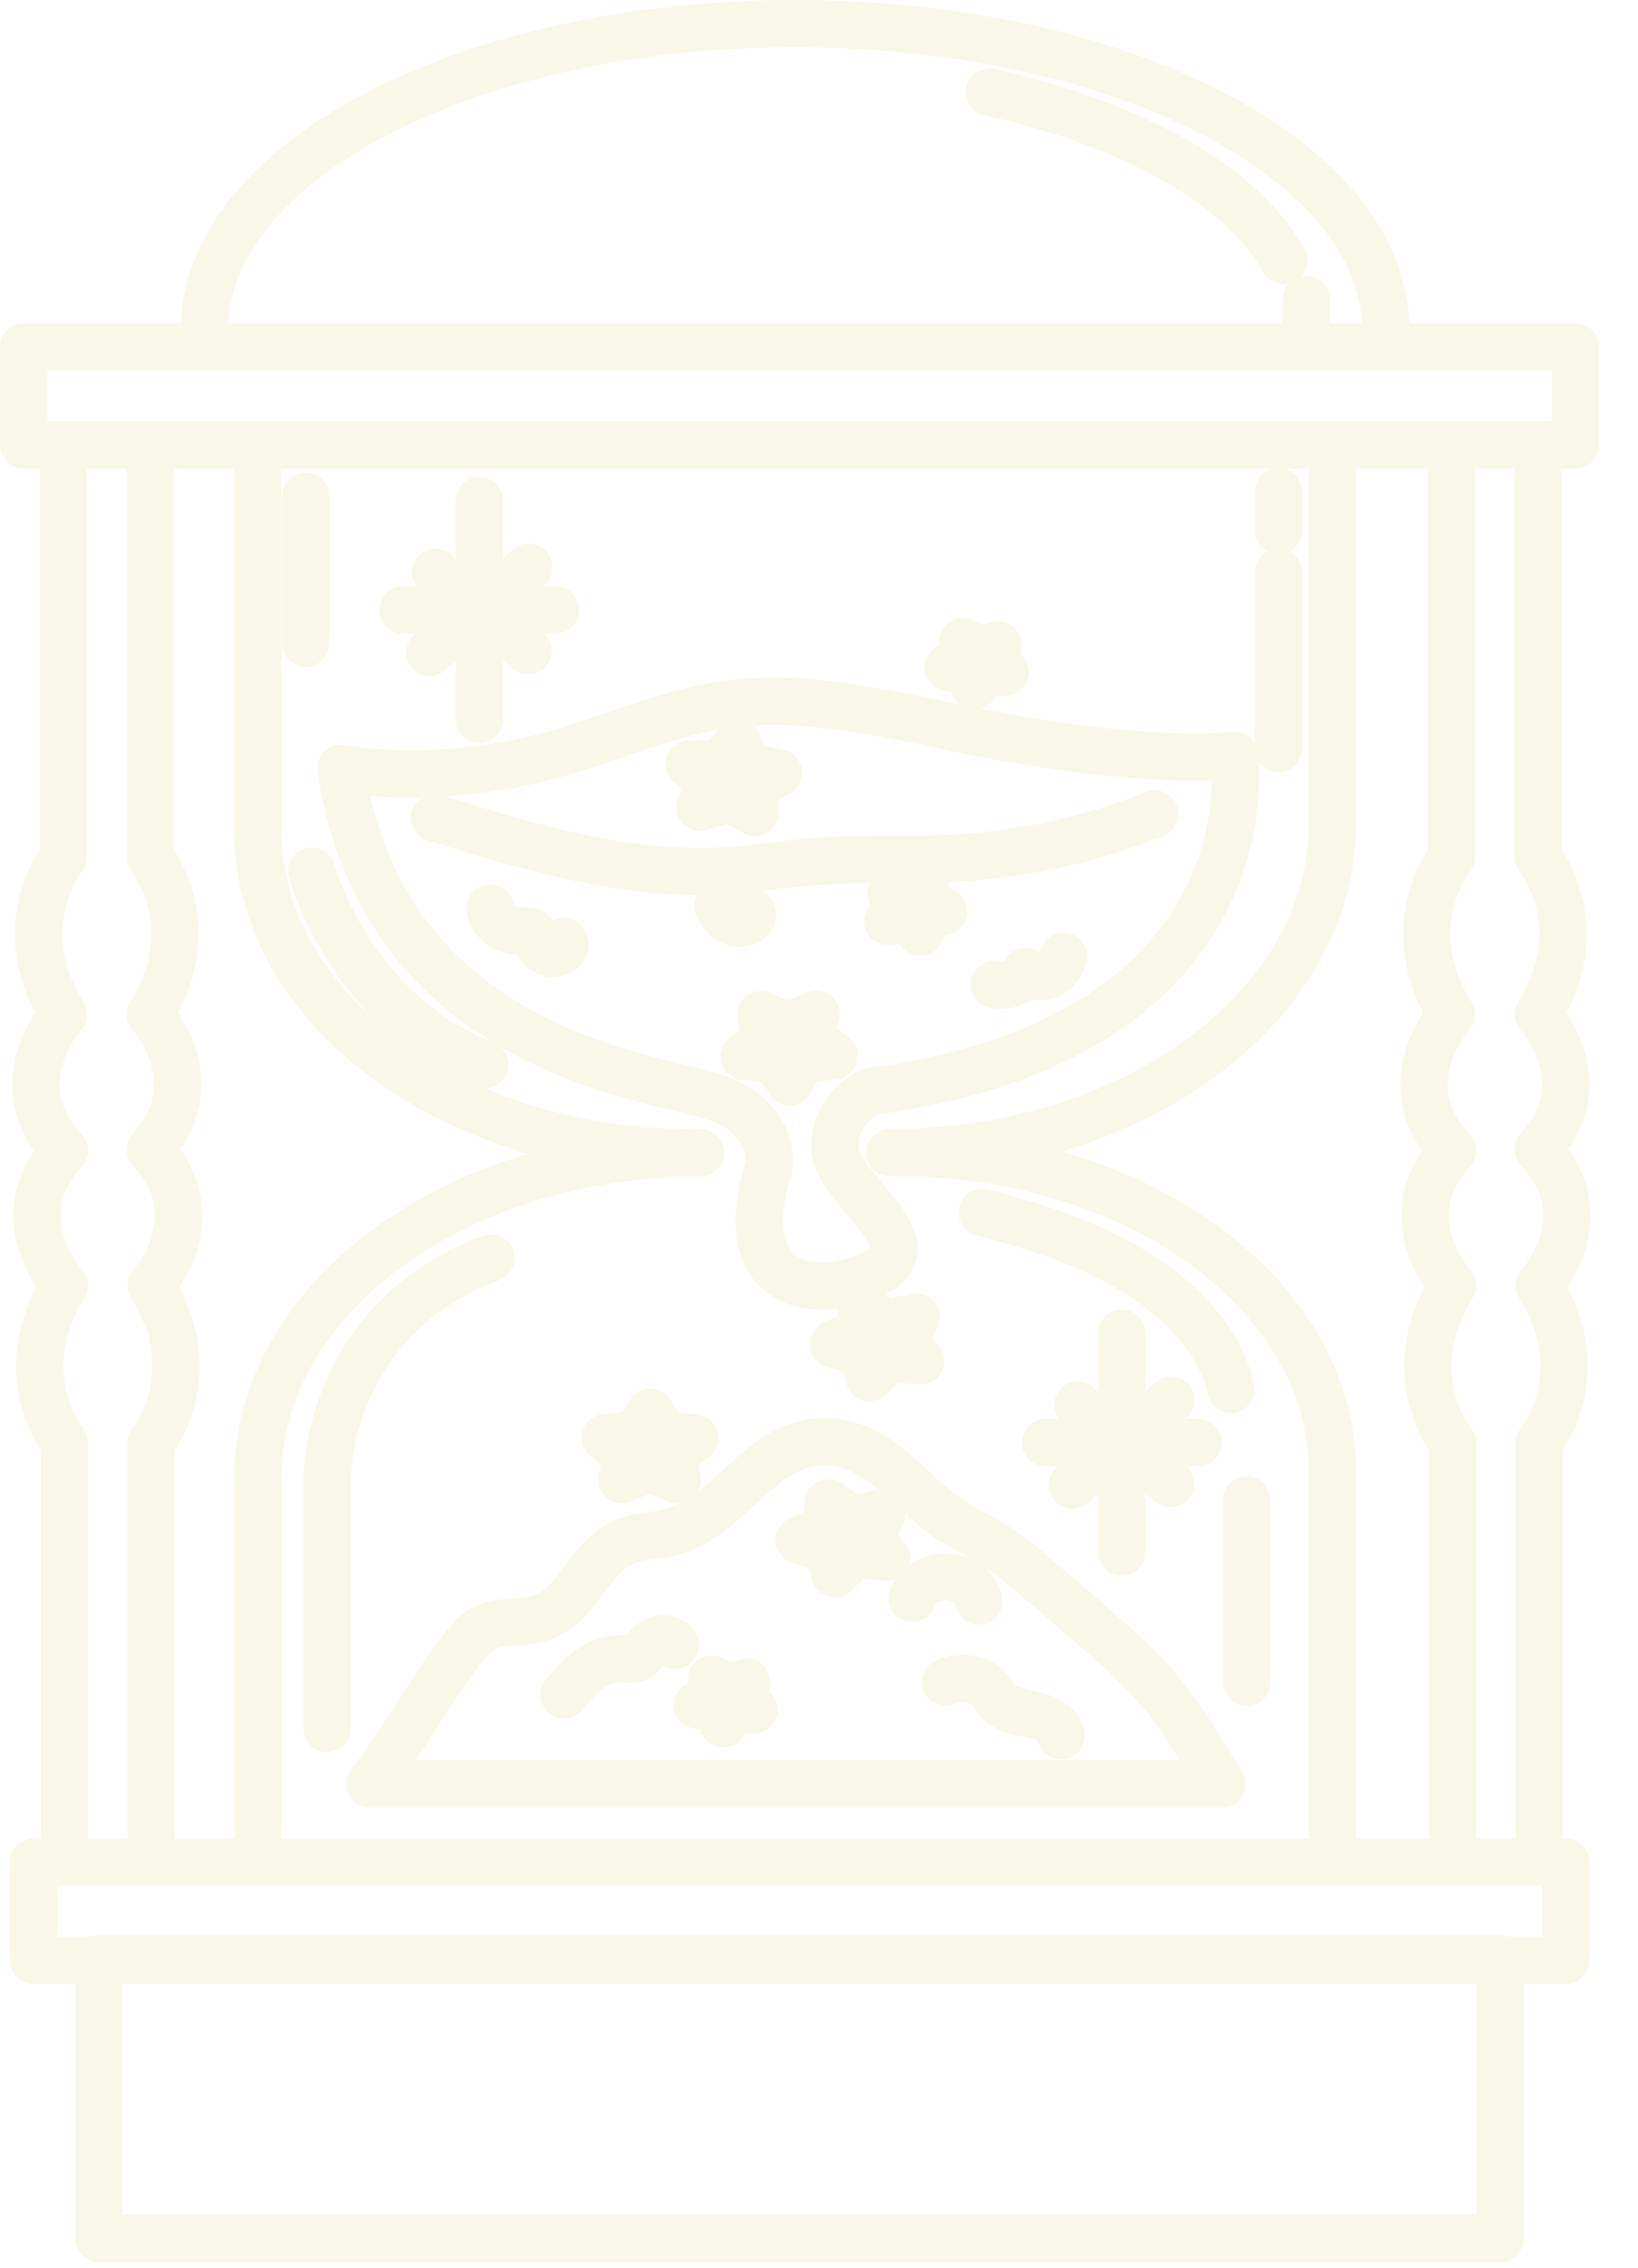
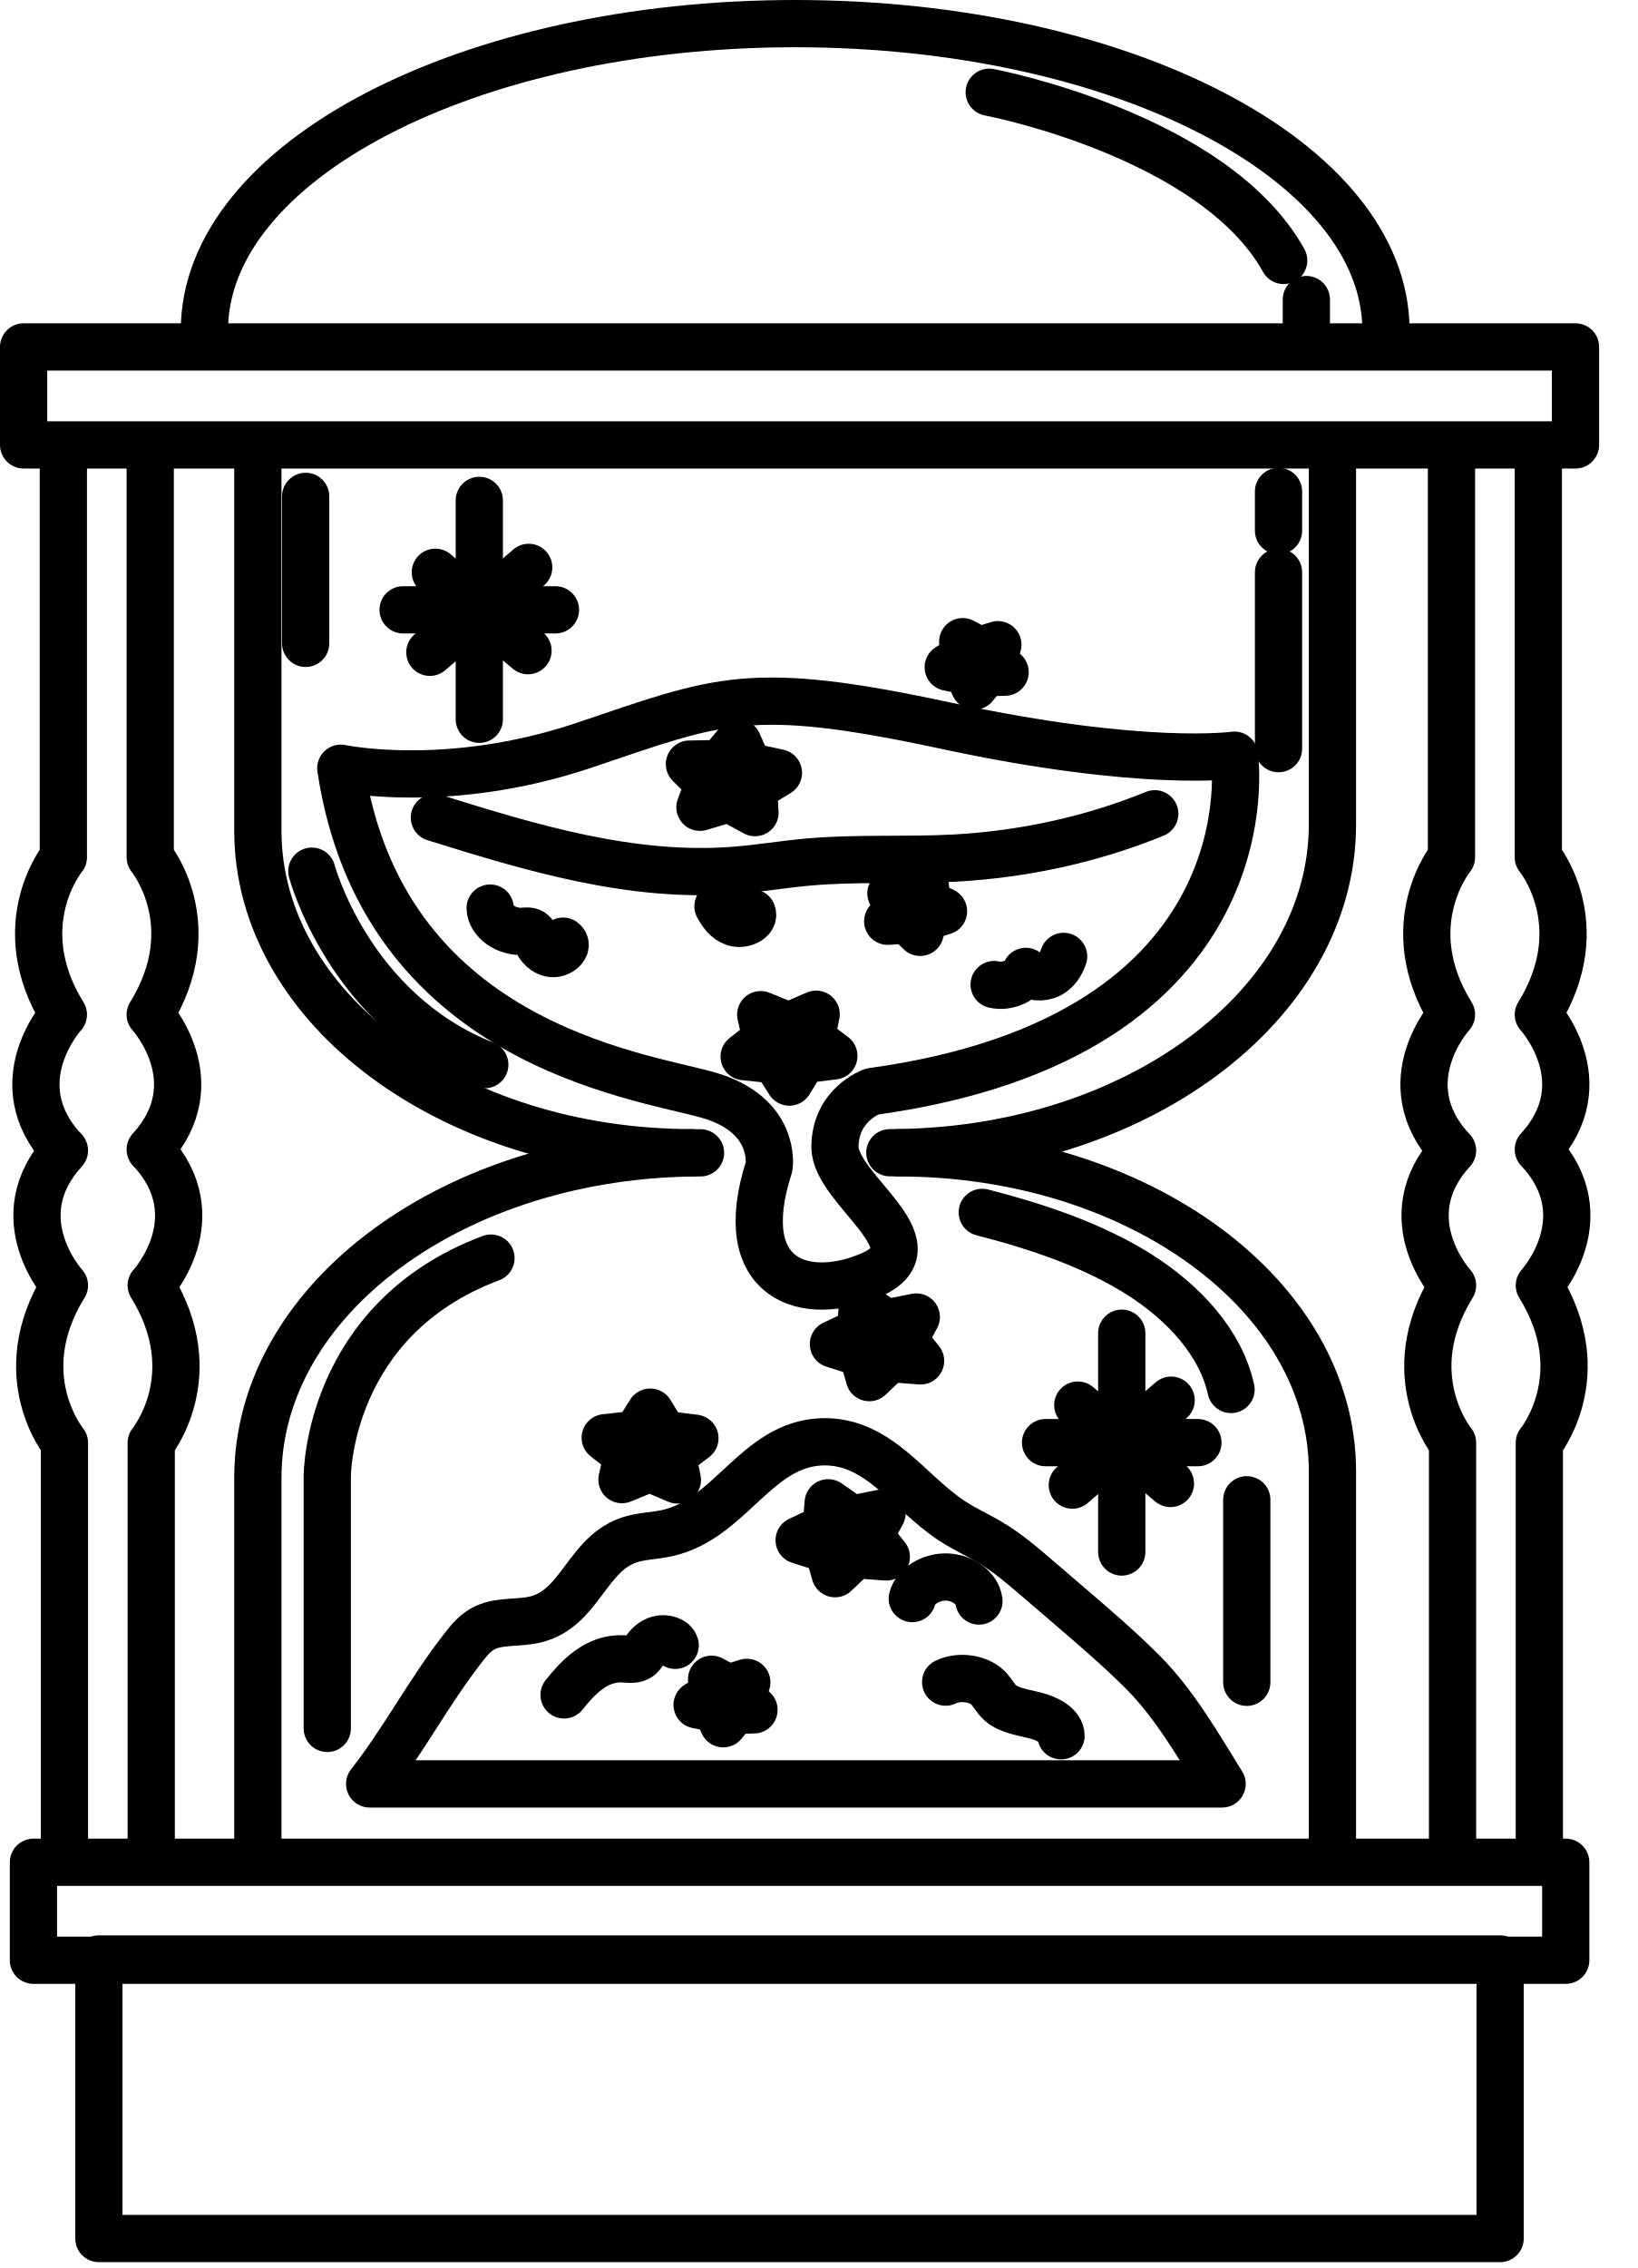
<svg xmlns="http://www.w3.org/2000/svg" width="26" height="36" viewBox="0 0 26 36" fill="none">
-   <path d="M25.014 5.507H0.375V7.062H25.014V5.507Z" stroke="#F9F7E7" stroke-width="0.75" stroke-miterlimit="10" stroke-linecap="round" stroke-linejoin="round" />
-   <path d="M24.859 29.56H0.531V31.115H24.859V29.56Z" stroke="#F9F7E7" stroke-width="0.75" stroke-miterlimit="10" stroke-linecap="round" stroke-linejoin="round" />
-   <path d="M23.817 31.095H1.57V35.532H23.817V31.095Z" stroke="#F9F7E7" stroke-width="0.75" stroke-miterlimit="10" stroke-linecap="round" stroke-linejoin="round" />
-   <path d="M3.245 5.248C3.245 2.557 7.445 0.375 12.625 0.375C17.805 0.375 22.005 2.557 22.005 5.248" stroke="#F9F7E7" stroke-width="0.75" stroke-miterlimit="10" stroke-linecap="round" stroke-linejoin="round" />
-   <path d="M4.094 29.378V23.456C4.094 20.608 7.241 18.299 11.122 18.299" stroke="#F9F7E7" stroke-width="0.75" stroke-miterlimit="10" stroke-linecap="round" stroke-linejoin="round" />
-   <path d="M14.262 18.299C18.069 18.299 21.155 20.564 21.155 23.357V29.379" stroke="#F9F7E7" stroke-width="0.75" stroke-miterlimit="10" stroke-linecap="round" stroke-linejoin="round" />
-   <path d="M21.155 7.101V13.086C21.155 15.964 18.009 18.297 14.128 18.297" stroke="#F9F7E7" stroke-width="0.75" stroke-miterlimit="10" stroke-linecap="round" stroke-linejoin="round" />
-   <path d="M10.988 18.297C7.181 18.297 4.094 16.009 4.094 13.186V7.101" stroke="#F9F7E7" stroke-width="0.75" stroke-miterlimit="10" stroke-linecap="round" stroke-linejoin="round" />
-   <path d="M5.411 12.194C5.411 12.194 7.111 12.557 9.269 11.831C11.427 11.105 11.884 10.846 15.023 11.52C18.161 12.194 19.599 11.987 19.599 11.987C19.599 11.987 20.253 16.445 13.846 17.326C13.846 17.326 13.257 17.533 13.257 18.207C13.257 18.881 14.892 19.762 13.846 20.229C12.8 20.695 11.623 20.333 12.211 18.518C12.211 18.518 12.342 17.689 11.23 17.378C10.119 17.067 6.065 16.548 5.411 12.194Z" stroke="#F9F7E7" stroke-width="0.75" stroke-miterlimit="10" stroke-linecap="round" stroke-linejoin="round" />
-   <path d="M19.403 28.316H5.869C6.423 27.605 6.801 26.865 7.355 26.154C7.451 26.031 7.554 25.903 7.712 25.831C7.948 25.725 8.246 25.769 8.505 25.705C9.22 25.528 9.314 24.655 10.011 24.437C10.193 24.381 10.394 24.378 10.583 24.337C11.6 24.12 12.005 22.915 13.058 22.886C13.951 22.862 14.426 23.691 15.116 24.142C15.311 24.27 15.534 24.37 15.736 24.492C16.001 24.651 16.229 24.847 16.455 25.041C16.628 25.189 16.801 25.338 16.974 25.486C17.375 25.83 17.776 26.174 18.143 26.541C18.653 27.052 19.04 27.731 19.403 28.316Z" stroke="#F9F7E7" stroke-width="0.75" stroke-miterlimit="10" stroke-linecap="round" stroke-linejoin="round" />
-   <path d="M15.595 19.244C16.481 19.472 17.353 19.767 18.081 20.226C18.809 20.686 19.386 21.327 19.545 22.055" stroke="#F9F7E7" stroke-width="0.75" stroke-miterlimit="10" stroke-linecap="round" stroke-linejoin="round" />
-   <path d="M19.795 23.806V26.703" stroke="#F9F7E7" stroke-width="0.75" stroke-miterlimit="10" stroke-linecap="round" stroke-linejoin="round" />
-   <path d="M6.897 12.978C8.428 13.456 10.031 13.943 11.669 13.814C12.053 13.784 12.431 13.72 12.814 13.685C13.588 13.614 14.37 13.662 15.147 13.621C16.255 13.562 17.347 13.321 18.334 12.917" stroke="#F9F7E7" stroke-width="0.75" stroke-miterlimit="10" stroke-linecap="round" stroke-linejoin="round" />
-   <path d="M14.484 25.374C14.533 25.177 14.781 25.023 15.035 25.032C15.289 25.041 15.517 25.213 15.543 25.413" stroke="#F9F7E7" stroke-width="0.75" stroke-miterlimit="10" stroke-linecap="round" stroke-linejoin="round" />
-   <path d="M10.72 26.116C10.696 26.031 10.558 25.993 10.456 26.022C10.352 26.05 10.282 26.126 10.231 26.202C10.203 26.244 10.177 26.291 10.126 26.316C10.057 26.35 9.968 26.334 9.887 26.331C9.474 26.312 9.175 26.625 8.956 26.903" stroke="#F9F7E7" stroke-width="0.75" stroke-miterlimit="10" stroke-linecap="round" stroke-linejoin="round" />
-   <path d="M15.014 26.7C15.225 26.596 15.531 26.637 15.686 26.791C15.762 26.866 15.803 26.961 15.884 27.032C16.022 27.152 16.242 27.18 16.438 27.23C16.633 27.28 16.843 27.389 16.846 27.552" stroke="#F9F7E7" stroke-width="0.75" stroke-miterlimit="10" stroke-linecap="round" stroke-linejoin="round" />
-   <path d="M14.616 21.601L14.121 21.564L13.802 21.867L13.693 21.482L13.232 21.335L13.659 21.134L13.693 20.741L14.066 21.002L14.548 20.905L14.351 21.267L14.616 21.601Z" stroke="#F9F7E7" stroke-width="0.75" stroke-miterlimit="10" stroke-linecap="round" stroke-linejoin="round" />
-   <path d="M14.072 24.713L13.577 24.677L13.258 24.979L13.149 24.594L12.688 24.448L13.116 24.247L13.149 23.854L13.522 24.114L14.004 24.018L13.807 24.38L14.072 24.713Z" stroke="#F9F7E7" stroke-width="0.75" stroke-miterlimit="10" stroke-linecap="round" stroke-linejoin="round" />
-   <path d="M10.755 23.491L10.316 23.305L9.875 23.486L9.962 23.098L9.609 22.821L10.101 22.767L10.324 22.415L10.541 22.769L11.033 22.829L10.674 23.102L10.755 23.491Z" stroke="#F9F7E7" stroke-width="0.75" stroke-miterlimit="10" stroke-linecap="round" stroke-linejoin="round" />
-   <path d="M15.47 10.89L15.362 10.654L15.055 10.591L15.305 10.436L15.285 10.185L15.548 10.325L15.843 10.233L15.756 10.475L15.958 10.669L15.641 10.678L15.47 10.89Z" stroke="#F9F7E7" stroke-width="0.75" stroke-miterlimit="10" stroke-linecap="round" stroke-linejoin="round" />
-   <path d="M11.483 27.361L11.375 27.124L11.068 27.061L11.318 26.906L11.298 26.655L11.561 26.796L11.857 26.704L11.769 26.945L11.971 27.14L11.654 27.148L11.483 27.361Z" stroke="#F9F7E7" stroke-width="0.75" stroke-miterlimit="10" stroke-linecap="round" stroke-linejoin="round" />
-   <path d="M14.609 14.799L14.41 14.603L14.094 14.623L14.266 14.412L14.145 14.18L14.452 14.245L14.693 14.082L14.71 14.333L14.98 14.464L14.684 14.555L14.609 14.799Z" stroke="#F9F7E7" stroke-width="0.75" stroke-miterlimit="10" stroke-linecap="round" stroke-linejoin="round" />
-   <path d="M12.532 17.176L12.308 16.824L11.815 16.772L12.167 16.494L12.078 16.106L12.521 16.286L12.958 16.099L12.879 16.488L13.239 16.76L12.748 16.821L12.532 17.176Z" stroke="#F9F7E7" stroke-width="0.75" stroke-miterlimit="10" stroke-linecap="round" stroke-linejoin="round" />
-   <path d="M12.359 12.267L11.963 12.506L11.987 12.899L11.578 12.675L11.113 12.814L11.257 12.437L10.946 12.129L11.443 12.12L11.716 11.791L11.88 12.163L12.359 12.267Z" stroke="#F9F7E7" stroke-width="0.75" stroke-miterlimit="10" stroke-linecap="round" stroke-linejoin="round" />
-   <path d="M7.782 14.414C7.787 14.618 8.036 14.797 8.292 14.783C8.345 14.779 8.405 14.771 8.445 14.798C8.471 14.815 8.481 14.842 8.49 14.867C8.532 14.977 8.601 15.099 8.739 15.132C8.878 15.165 9.045 15.018 8.941 14.939" stroke="#F9F7E7" stroke-width="0.75" stroke-miterlimit="10" stroke-linecap="round" stroke-linejoin="round" />
-   <path d="M16.887 15.181C16.849 15.291 16.787 15.404 16.667 15.467C16.547 15.53 16.358 15.518 16.287 15.419C16.22 15.576 15.985 15.674 15.784 15.628" stroke="#F9F7E7" stroke-width="0.75" stroke-miterlimit="10" stroke-linecap="round" stroke-linejoin="round" />
-   <path d="M11.399 14.386C11.458 14.489 11.528 14.602 11.661 14.646C11.794 14.689 11.987 14.598 11.943 14.49" stroke="#F9F7E7" stroke-width="0.75" stroke-miterlimit="10" stroke-linecap="round" stroke-linejoin="round" />
-   <path d="M20.299 11.883V9.084" stroke="#F9F7E7" stroke-width="0.75" stroke-miterlimit="10" stroke-linecap="round" stroke-linejoin="round" />
-   <path d="M20.299 8.423V7.801" stroke="#F9F7E7" stroke-width="0.75" stroke-miterlimit="10" stroke-linecap="round" stroke-linejoin="round" />
-   <path d="M5.196 27.435V23.43C5.196 23.43 5.196 20.942 7.795 19.97" stroke="#F9F7E7" stroke-width="0.75" stroke-miterlimit="10" stroke-linecap="round" stroke-linejoin="round" />
-   <path d="M4.853 7.879V10.212" stroke="#F9F7E7" stroke-width="0.75" stroke-miterlimit="10" stroke-linecap="round" stroke-linejoin="round" />
-   <path d="M4.951 13.828C4.951 13.828 5.539 16.044 7.697 16.899" stroke="#F9F7E7" stroke-width="0.75" stroke-miterlimit="10" stroke-linecap="round" stroke-linejoin="round" />
-   <path d="M23.045 7.096V13.607C23.045 13.607 22.163 14.678 23.045 16.105C23.045 16.105 22.064 17.175 23.045 18.246" stroke="#F9F7E7" stroke-width="0.75" stroke-miterlimit="10" stroke-linecap="round" stroke-linejoin="round" />
-   <path d="M24.424 7.096V13.607C24.424 13.607 25.307 14.678 24.424 16.105C24.424 16.105 25.405 17.175 24.424 18.246" stroke="#F9F7E7" stroke-width="0.75" stroke-miterlimit="10" stroke-linecap="round" stroke-linejoin="round" />
-   <path d="M24.44 29.412V22.901C24.44 22.901 25.323 21.83 24.44 20.403C24.44 20.403 25.421 19.333 24.44 18.262" stroke="#F9F7E7" stroke-width="0.75" stroke-miterlimit="10" stroke-linecap="round" stroke-linejoin="round" />
-   <path d="M23.062 29.412V22.901C23.062 22.901 22.179 21.83 23.062 20.403C23.062 20.403 22.081 19.333 23.062 18.262" stroke="#F9F7E7" stroke-width="0.75" stroke-miterlimit="10" stroke-linecap="round" stroke-linejoin="round" />
-   <path d="M1.006 7.096V13.607C1.006 13.607 0.123 14.678 1.006 16.105C1.006 16.105 0.025 17.175 1.006 18.246" stroke="#F9F7E7" stroke-width="0.75" stroke-miterlimit="10" stroke-linecap="round" stroke-linejoin="round" />
-   <path d="M2.385 7.096V13.607C2.385 13.607 3.267 14.678 2.385 16.105C2.385 16.105 3.365 17.175 2.385 18.246" stroke="#F9F7E7" stroke-width="0.75" stroke-miterlimit="10" stroke-linecap="round" stroke-linejoin="round" />
-   <path d="M2.401 29.412V22.901C2.401 22.901 3.284 21.83 2.401 20.403C2.401 20.403 3.382 19.333 2.401 18.262" stroke="#F9F7E7" stroke-width="0.75" stroke-miterlimit="10" stroke-linecap="round" stroke-linejoin="round" />
-   <path d="M1.023 29.412V22.901C1.023 22.901 0.14 21.83 1.023 20.403C1.023 20.403 0.042 19.333 1.023 18.262" stroke="#F9F7E7" stroke-width="0.75" stroke-miterlimit="10" stroke-linecap="round" stroke-linejoin="round" />
-   <path d="M7.61 11.417V7.943" stroke="#F9F7E7" stroke-width="0.75" stroke-miterlimit="10" stroke-linecap="round" stroke-linejoin="round" />
-   <path d="M6.4 9.68H8.819" stroke="#F9F7E7" stroke-width="0.75" stroke-miterlimit="10" stroke-linecap="round" stroke-linejoin="round" />
-   <path d="M6.825 10.354L8.394 9.006" stroke="#F9F7E7" stroke-width="0.75" stroke-miterlimit="10" stroke-linecap="round" stroke-linejoin="round" />
-   <path d="M6.912 9.084L8.383 10.328" stroke="#F9F7E7" stroke-width="0.75" stroke-miterlimit="10" stroke-linecap="round" stroke-linejoin="round" />
-   <path d="M17.81 24.635V21.162" stroke="#F9F7E7" stroke-width="0.75" stroke-miterlimit="10" stroke-linecap="round" stroke-linejoin="round" />
-   <path d="M16.6 22.899H19.019" stroke="#F9F7E7" stroke-width="0.75" stroke-miterlimit="10" stroke-linecap="round" stroke-linejoin="round" />
-   <path d="M17.025 23.573L18.594 22.225" stroke="#F9F7E7" stroke-width="0.75" stroke-miterlimit="10" stroke-linecap="round" stroke-linejoin="round" />
-   <path d="M17.112 22.303L18.583 23.547" stroke="#F9F7E7" stroke-width="0.75" stroke-miterlimit="10" stroke-linecap="round" stroke-linejoin="round" />
-   <path d="M15.706 1.464C15.706 1.464 19.27 2.138 20.381 4.134" stroke="#F9F7E7" stroke-width="0.75" stroke-miterlimit="10" stroke-linecap="round" stroke-linejoin="round" />
-   <path d="M20.741 4.755V5.429" stroke="#F9F7E7" stroke-width="0.75" stroke-miterlimit="10" stroke-linecap="round" stroke-linejoin="round" />
+   <path d="M25.014 5.507H0.375V7.062H25.014V5.507Z" stroke="currentColor" stroke-width="0.75" stroke-miterlimit="10" stroke-linecap="round" stroke-linejoin="round" />
+   <path d="M24.859 29.56H0.531V31.115H24.859V29.56Z" stroke="currentColor" stroke-width="0.75" stroke-miterlimit="10" stroke-linecap="round" stroke-linejoin="round" />
+   <path d="M23.817 31.095H1.57V35.532H23.817V31.095Z" stroke="currentColor" stroke-width="0.75" stroke-miterlimit="10" stroke-linecap="round" stroke-linejoin="round" />
+   <path d="M3.245 5.248C3.245 2.557 7.445 0.375 12.625 0.375C17.805 0.375 22.005 2.557 22.005 5.248" stroke="currentColor" stroke-width="0.75" stroke-miterlimit="10" stroke-linecap="round" stroke-linejoin="round" />
+   <path d="M4.094 29.378V23.456C4.094 20.608 7.241 18.299 11.122 18.299" stroke="currentColor" stroke-width="0.75" stroke-miterlimit="10" stroke-linecap="round" stroke-linejoin="round" />
+   <path d="M14.262 18.299C18.069 18.299 21.155 20.564 21.155 23.357V29.379" stroke="currentColor" stroke-width="0.75" stroke-miterlimit="10" stroke-linecap="round" stroke-linejoin="round" />
+   <path d="M21.155 7.101V13.086C21.155 15.964 18.009 18.297 14.128 18.297" stroke="currentColor" stroke-width="0.75" stroke-miterlimit="10" stroke-linecap="round" stroke-linejoin="round" />
+   <path d="M10.988 18.297C7.181 18.297 4.094 16.009 4.094 13.186V7.101" stroke="currentColor" stroke-width="0.75" stroke-miterlimit="10" stroke-linecap="round" stroke-linejoin="round" />
+   <path d="M5.411 12.194C5.411 12.194 7.111 12.557 9.269 11.831C11.427 11.105 11.884 10.846 15.023 11.52C18.161 12.194 19.599 11.987 19.599 11.987C19.599 11.987 20.253 16.445 13.846 17.326C13.846 17.326 13.257 17.533 13.257 18.207C13.257 18.881 14.892 19.762 13.846 20.229C12.8 20.695 11.623 20.333 12.211 18.518C12.211 18.518 12.342 17.689 11.23 17.378C10.119 17.067 6.065 16.548 5.411 12.194Z" stroke="currentColor" stroke-width="0.75" stroke-miterlimit="10" stroke-linecap="round" stroke-linejoin="round" />
+   <path d="M19.403 28.316H5.869C6.423 27.605 6.801 26.865 7.355 26.154C7.451 26.031 7.554 25.903 7.712 25.831C7.948 25.725 8.246 25.769 8.505 25.705C9.22 25.528 9.314 24.655 10.011 24.437C10.193 24.381 10.394 24.378 10.583 24.337C11.6 24.12 12.005 22.915 13.058 22.886C13.951 22.862 14.426 23.691 15.116 24.142C15.311 24.27 15.534 24.37 15.736 24.492C16.001 24.651 16.229 24.847 16.455 25.041C16.628 25.189 16.801 25.338 16.974 25.486C17.375 25.83 17.776 26.174 18.143 26.541C18.653 27.052 19.04 27.731 19.403 28.316Z" stroke="currentColor" stroke-width="0.75" stroke-miterlimit="10" stroke-linecap="round" stroke-linejoin="round" />
+   <path d="M15.595 19.244C16.481 19.472 17.353 19.767 18.081 20.226C18.809 20.686 19.386 21.327 19.545 22.055" stroke="currentColor" stroke-width="0.75" stroke-miterlimit="10" stroke-linecap="round" stroke-linejoin="round" />
+   <path d="M19.795 23.806V26.703" stroke="currentColor" stroke-width="0.75" stroke-miterlimit="10" stroke-linecap="round" stroke-linejoin="round" />
+   <path d="M6.897 12.978C8.428 13.456 10.031 13.943 11.669 13.814C12.053 13.784 12.431 13.72 12.814 13.685C13.588 13.614 14.37 13.662 15.147 13.621C16.255 13.562 17.347 13.321 18.334 12.917" stroke="currentColor" stroke-width="0.75" stroke-miterlimit="10" stroke-linecap="round" stroke-linejoin="round" />
+   <path d="M14.484 25.374C14.533 25.177 14.781 25.023 15.035 25.032C15.289 25.041 15.517 25.213 15.543 25.413" stroke="currentColor" stroke-width="0.75" stroke-miterlimit="10" stroke-linecap="round" stroke-linejoin="round" />
+   <path d="M10.72 26.116C10.696 26.031 10.558 25.993 10.456 26.022C10.352 26.05 10.282 26.126 10.231 26.202C10.203 26.244 10.177 26.291 10.126 26.316C10.057 26.35 9.968 26.334 9.887 26.331C9.474 26.312 9.175 26.625 8.956 26.903" stroke="currentColor" stroke-width="0.75" stroke-miterlimit="10" stroke-linecap="round" stroke-linejoin="round" />
+   <path d="M15.014 26.7C15.225 26.596 15.531 26.637 15.686 26.791C15.762 26.866 15.803 26.961 15.884 27.032C16.022 27.152 16.242 27.18 16.438 27.23C16.633 27.28 16.843 27.389 16.846 27.552" stroke="currentColor" stroke-width="0.75" stroke-miterlimit="10" stroke-linecap="round" stroke-linejoin="round" />
+   <path d="M14.616 21.601L14.121 21.564L13.802 21.867L13.693 21.482L13.232 21.335L13.659 21.134L13.693 20.741L14.066 21.002L14.548 20.905L14.351 21.267L14.616 21.601Z" stroke="currentColor" stroke-width="0.75" stroke-miterlimit="10" stroke-linecap="round" stroke-linejoin="round" />
+   <path d="M14.072 24.713L13.577 24.677L13.258 24.979L13.149 24.594L12.688 24.448L13.116 24.247L13.149 23.854L13.522 24.114L14.004 24.018L13.807 24.38L14.072 24.713Z" stroke="currentColor" stroke-width="0.75" stroke-miterlimit="10" stroke-linecap="round" stroke-linejoin="round" />
+   <path d="M10.755 23.491L10.316 23.305L9.875 23.486L9.962 23.098L9.609 22.821L10.101 22.767L10.324 22.415L10.541 22.769L11.033 22.829L10.674 23.102L10.755 23.491Z" stroke="currentColor" stroke-width="0.75" stroke-miterlimit="10" stroke-linecap="round" stroke-linejoin="round" />
+   <path d="M15.47 10.89L15.362 10.654L15.055 10.591L15.305 10.436L15.285 10.185L15.548 10.325L15.843 10.233L15.756 10.475L15.958 10.669L15.641 10.678L15.47 10.89Z" stroke="currentColor" stroke-width="0.75" stroke-miterlimit="10" stroke-linecap="round" stroke-linejoin="round" />
+   <path d="M11.483 27.361L11.375 27.124L11.068 27.061L11.318 26.906L11.298 26.655L11.561 26.796L11.857 26.704L11.769 26.945L11.971 27.14L11.654 27.148L11.483 27.361Z" stroke="currentColor" stroke-width="0.75" stroke-miterlimit="10" stroke-linecap="round" stroke-linejoin="round" />
+   <path d="M14.609 14.799L14.41 14.603L14.094 14.623L14.266 14.412L14.145 14.18L14.452 14.245L14.693 14.082L14.71 14.333L14.98 14.464L14.684 14.555L14.609 14.799Z" stroke="currentColor" stroke-width="0.75" stroke-miterlimit="10" stroke-linecap="round" stroke-linejoin="round" />
+   <path d="M12.532 17.176L12.308 16.824L11.815 16.772L12.167 16.494L12.078 16.106L12.521 16.286L12.958 16.099L12.879 16.488L13.239 16.76L12.748 16.821L12.532 17.176Z" stroke="currentColor" stroke-width="0.75" stroke-miterlimit="10" stroke-linecap="round" stroke-linejoin="round" />
+   <path d="M12.359 12.267L11.963 12.506L11.987 12.899L11.578 12.675L11.113 12.814L11.257 12.437L10.946 12.129L11.443 12.12L11.716 11.791L11.88 12.163L12.359 12.267Z" stroke="currentColor" stroke-width="0.75" stroke-miterlimit="10" stroke-linecap="round" stroke-linejoin="round" />
+   <path d="M7.782 14.414C7.787 14.618 8.036 14.797 8.292 14.783C8.345 14.779 8.405 14.771 8.445 14.798C8.471 14.815 8.481 14.842 8.49 14.867C8.532 14.977 8.601 15.099 8.739 15.132C8.878 15.165 9.045 15.018 8.941 14.939" stroke="currentColor" stroke-width="0.75" stroke-miterlimit="10" stroke-linecap="round" stroke-linejoin="round" />
+   <path d="M16.887 15.181C16.849 15.291 16.787 15.404 16.667 15.467C16.547 15.53 16.358 15.518 16.287 15.419C16.22 15.576 15.985 15.674 15.784 15.628" stroke="currentColor" stroke-width="0.75" stroke-miterlimit="10" stroke-linecap="round" stroke-linejoin="round" />
+   <path d="M11.399 14.386C11.458 14.489 11.528 14.602 11.661 14.646C11.794 14.689 11.987 14.598 11.943 14.49" stroke="currentColor" stroke-width="0.75" stroke-miterlimit="10" stroke-linecap="round" stroke-linejoin="round" />
+   <path d="M20.299 11.883V9.084" stroke="currentColor" stroke-width="0.75" stroke-miterlimit="10" stroke-linecap="round" stroke-linejoin="round" />
+   <path d="M20.299 8.423V7.801" stroke="currentColor" stroke-width="0.75" stroke-miterlimit="10" stroke-linecap="round" stroke-linejoin="round" />
+   <path d="M5.196 27.435V23.43C5.196 23.43 5.196 20.942 7.795 19.97" stroke="currentColor" stroke-width="0.75" stroke-miterlimit="10" stroke-linecap="round" stroke-linejoin="round" />
+   <path d="M4.853 7.879V10.212" stroke="currentColor" stroke-width="0.75" stroke-miterlimit="10" stroke-linecap="round" stroke-linejoin="round" />
+   <path d="M4.951 13.828C4.951 13.828 5.539 16.044 7.697 16.899" stroke="currentColor" stroke-width="0.75" stroke-miterlimit="10" stroke-linecap="round" stroke-linejoin="round" />
+   <path d="M23.045 7.096V13.607C23.045 13.607 22.163 14.678 23.045 16.105C23.045 16.105 22.064 17.175 23.045 18.246" stroke="currentColor" stroke-width="0.75" stroke-miterlimit="10" stroke-linecap="round" stroke-linejoin="round" />
+   <path d="M24.424 7.096V13.607C24.424 13.607 25.307 14.678 24.424 16.105C24.424 16.105 25.405 17.175 24.424 18.246" stroke="currentColor" stroke-width="0.75" stroke-miterlimit="10" stroke-linecap="round" stroke-linejoin="round" />
+   <path d="M24.44 29.412V22.901C24.44 22.901 25.323 21.83 24.44 20.403C24.44 20.403 25.421 19.333 24.44 18.262" stroke="currentColor" stroke-width="0.75" stroke-miterlimit="10" stroke-linecap="round" stroke-linejoin="round" />
+   <path d="M23.062 29.412V22.901C23.062 22.901 22.179 21.83 23.062 20.403C23.062 20.403 22.081 19.333 23.062 18.262" stroke="currentColor" stroke-width="0.75" stroke-miterlimit="10" stroke-linecap="round" stroke-linejoin="round" />
+   <path d="M1.006 7.096V13.607C1.006 13.607 0.123 14.678 1.006 16.105C1.006 16.105 0.025 17.175 1.006 18.246" stroke="currentColor" stroke-width="0.75" stroke-miterlimit="10" stroke-linecap="round" stroke-linejoin="round" />
+   <path d="M2.385 7.096V13.607C2.385 13.607 3.267 14.678 2.385 16.105C2.385 16.105 3.365 17.175 2.385 18.246" stroke="currentColor" stroke-width="0.75" stroke-miterlimit="10" stroke-linecap="round" stroke-linejoin="round" />
+   <path d="M2.401 29.412V22.901C2.401 22.901 3.284 21.83 2.401 20.403C2.401 20.403 3.382 19.333 2.401 18.262" stroke="currentColor" stroke-width="0.75" stroke-miterlimit="10" stroke-linecap="round" stroke-linejoin="round" />
+   <path d="M1.023 29.412V22.901C1.023 22.901 0.14 21.83 1.023 20.403C1.023 20.403 0.042 19.333 1.023 18.262" stroke="currentColor" stroke-width="0.75" stroke-miterlimit="10" stroke-linecap="round" stroke-linejoin="round" />
+   <path d="M7.61 11.417V7.943" stroke="currentColor" stroke-width="0.75" stroke-miterlimit="10" stroke-linecap="round" stroke-linejoin="round" />
+   <path d="M6.4 9.68H8.819" stroke="currentColor" stroke-width="0.75" stroke-miterlimit="10" stroke-linecap="round" stroke-linejoin="round" />
+   <path d="M6.825 10.354L8.394 9.006" stroke="currentColor" stroke-width="0.75" stroke-miterlimit="10" stroke-linecap="round" stroke-linejoin="round" />
+   <path d="M6.912 9.084L8.383 10.328" stroke="currentColor" stroke-width="0.75" stroke-miterlimit="10" stroke-linecap="round" stroke-linejoin="round" />
+   <path d="M17.81 24.635V21.162" stroke="currentColor" stroke-width="0.75" stroke-miterlimit="10" stroke-linecap="round" stroke-linejoin="round" />
+   <path d="M16.6 22.899H19.019" stroke="currentColor" stroke-width="0.75" stroke-miterlimit="10" stroke-linecap="round" stroke-linejoin="round" />
+   <path d="M17.025 23.573L18.594 22.225" stroke="currentColor" stroke-width="0.75" stroke-miterlimit="10" stroke-linecap="round" stroke-linejoin="round" />
+   <path d="M17.112 22.303L18.583 23.547" stroke="currentColor" stroke-width="0.75" stroke-miterlimit="10" stroke-linecap="round" stroke-linejoin="round" />
+   <path d="M15.706 1.464C15.706 1.464 19.27 2.138 20.381 4.134" stroke="currentColor" stroke-width="0.75" stroke-miterlimit="10" stroke-linecap="round" stroke-linejoin="round" />
+   <path d="M20.741 4.755V5.429" stroke="currentColor" stroke-width="0.75" stroke-miterlimit="10" stroke-linecap="round" stroke-linejoin="round" />
</svg>
